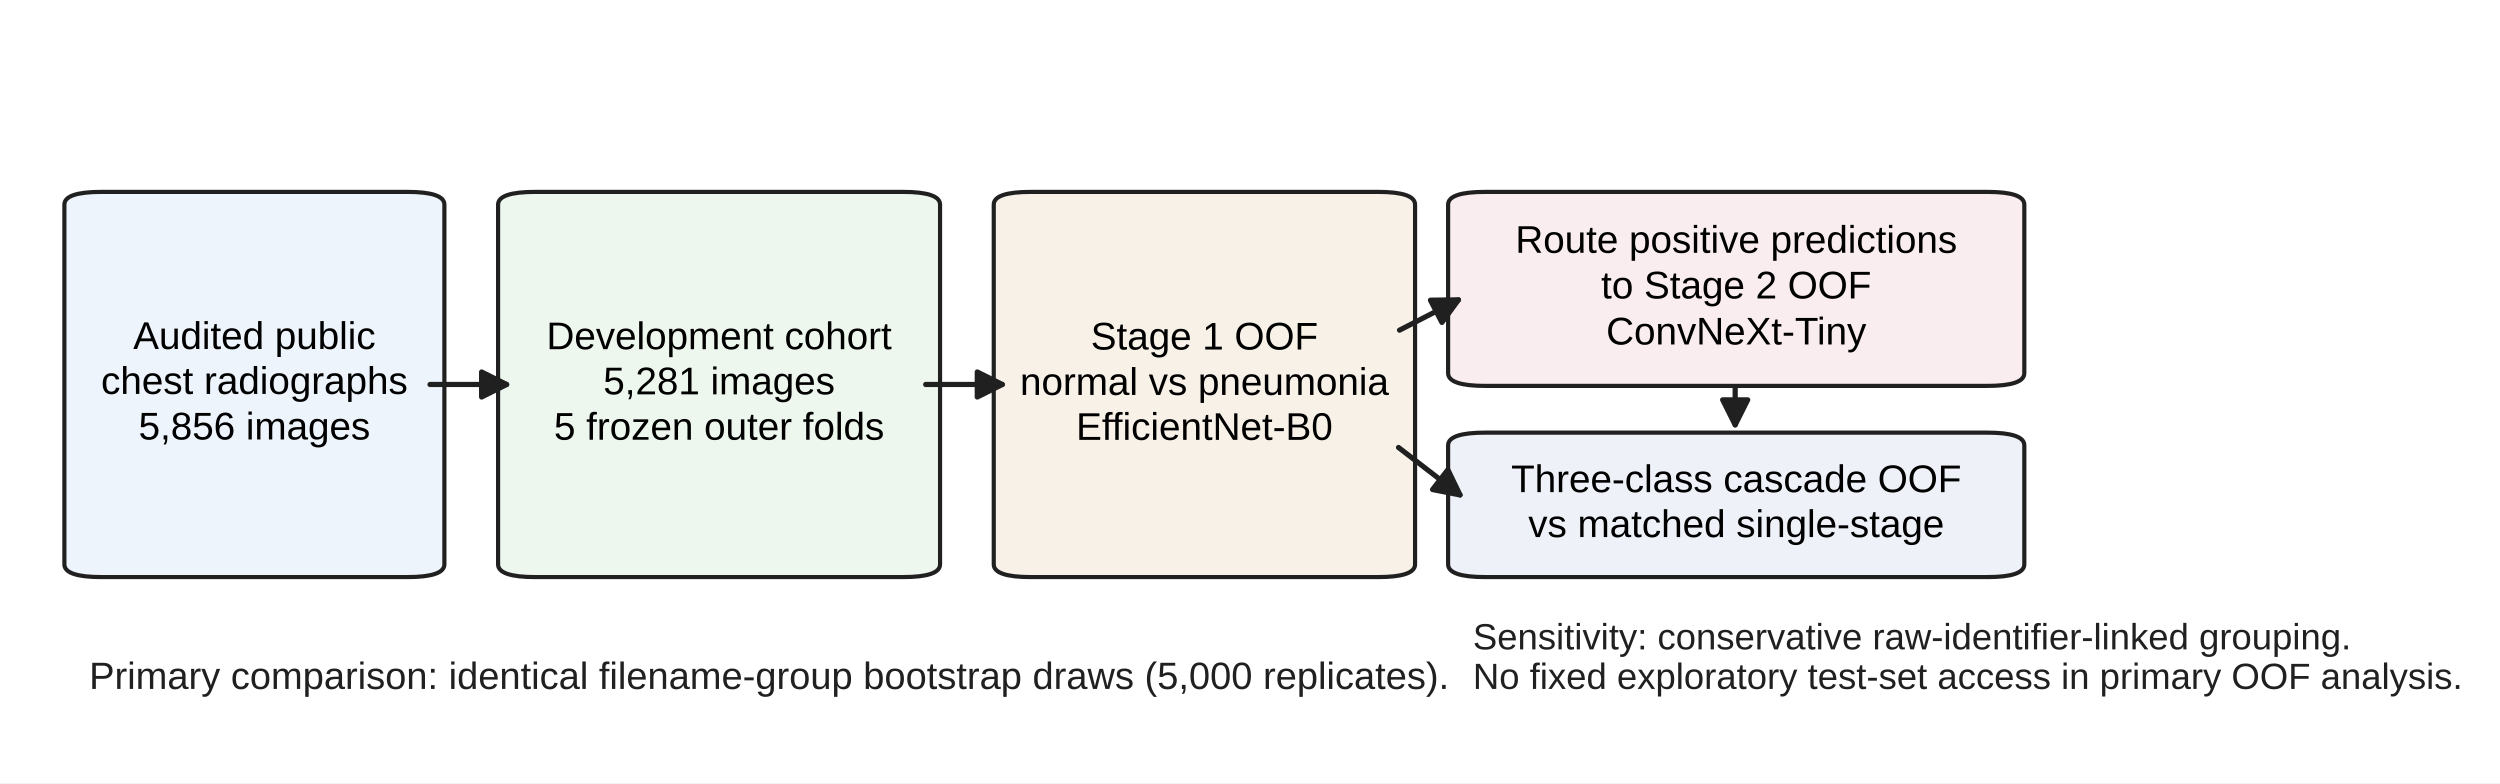
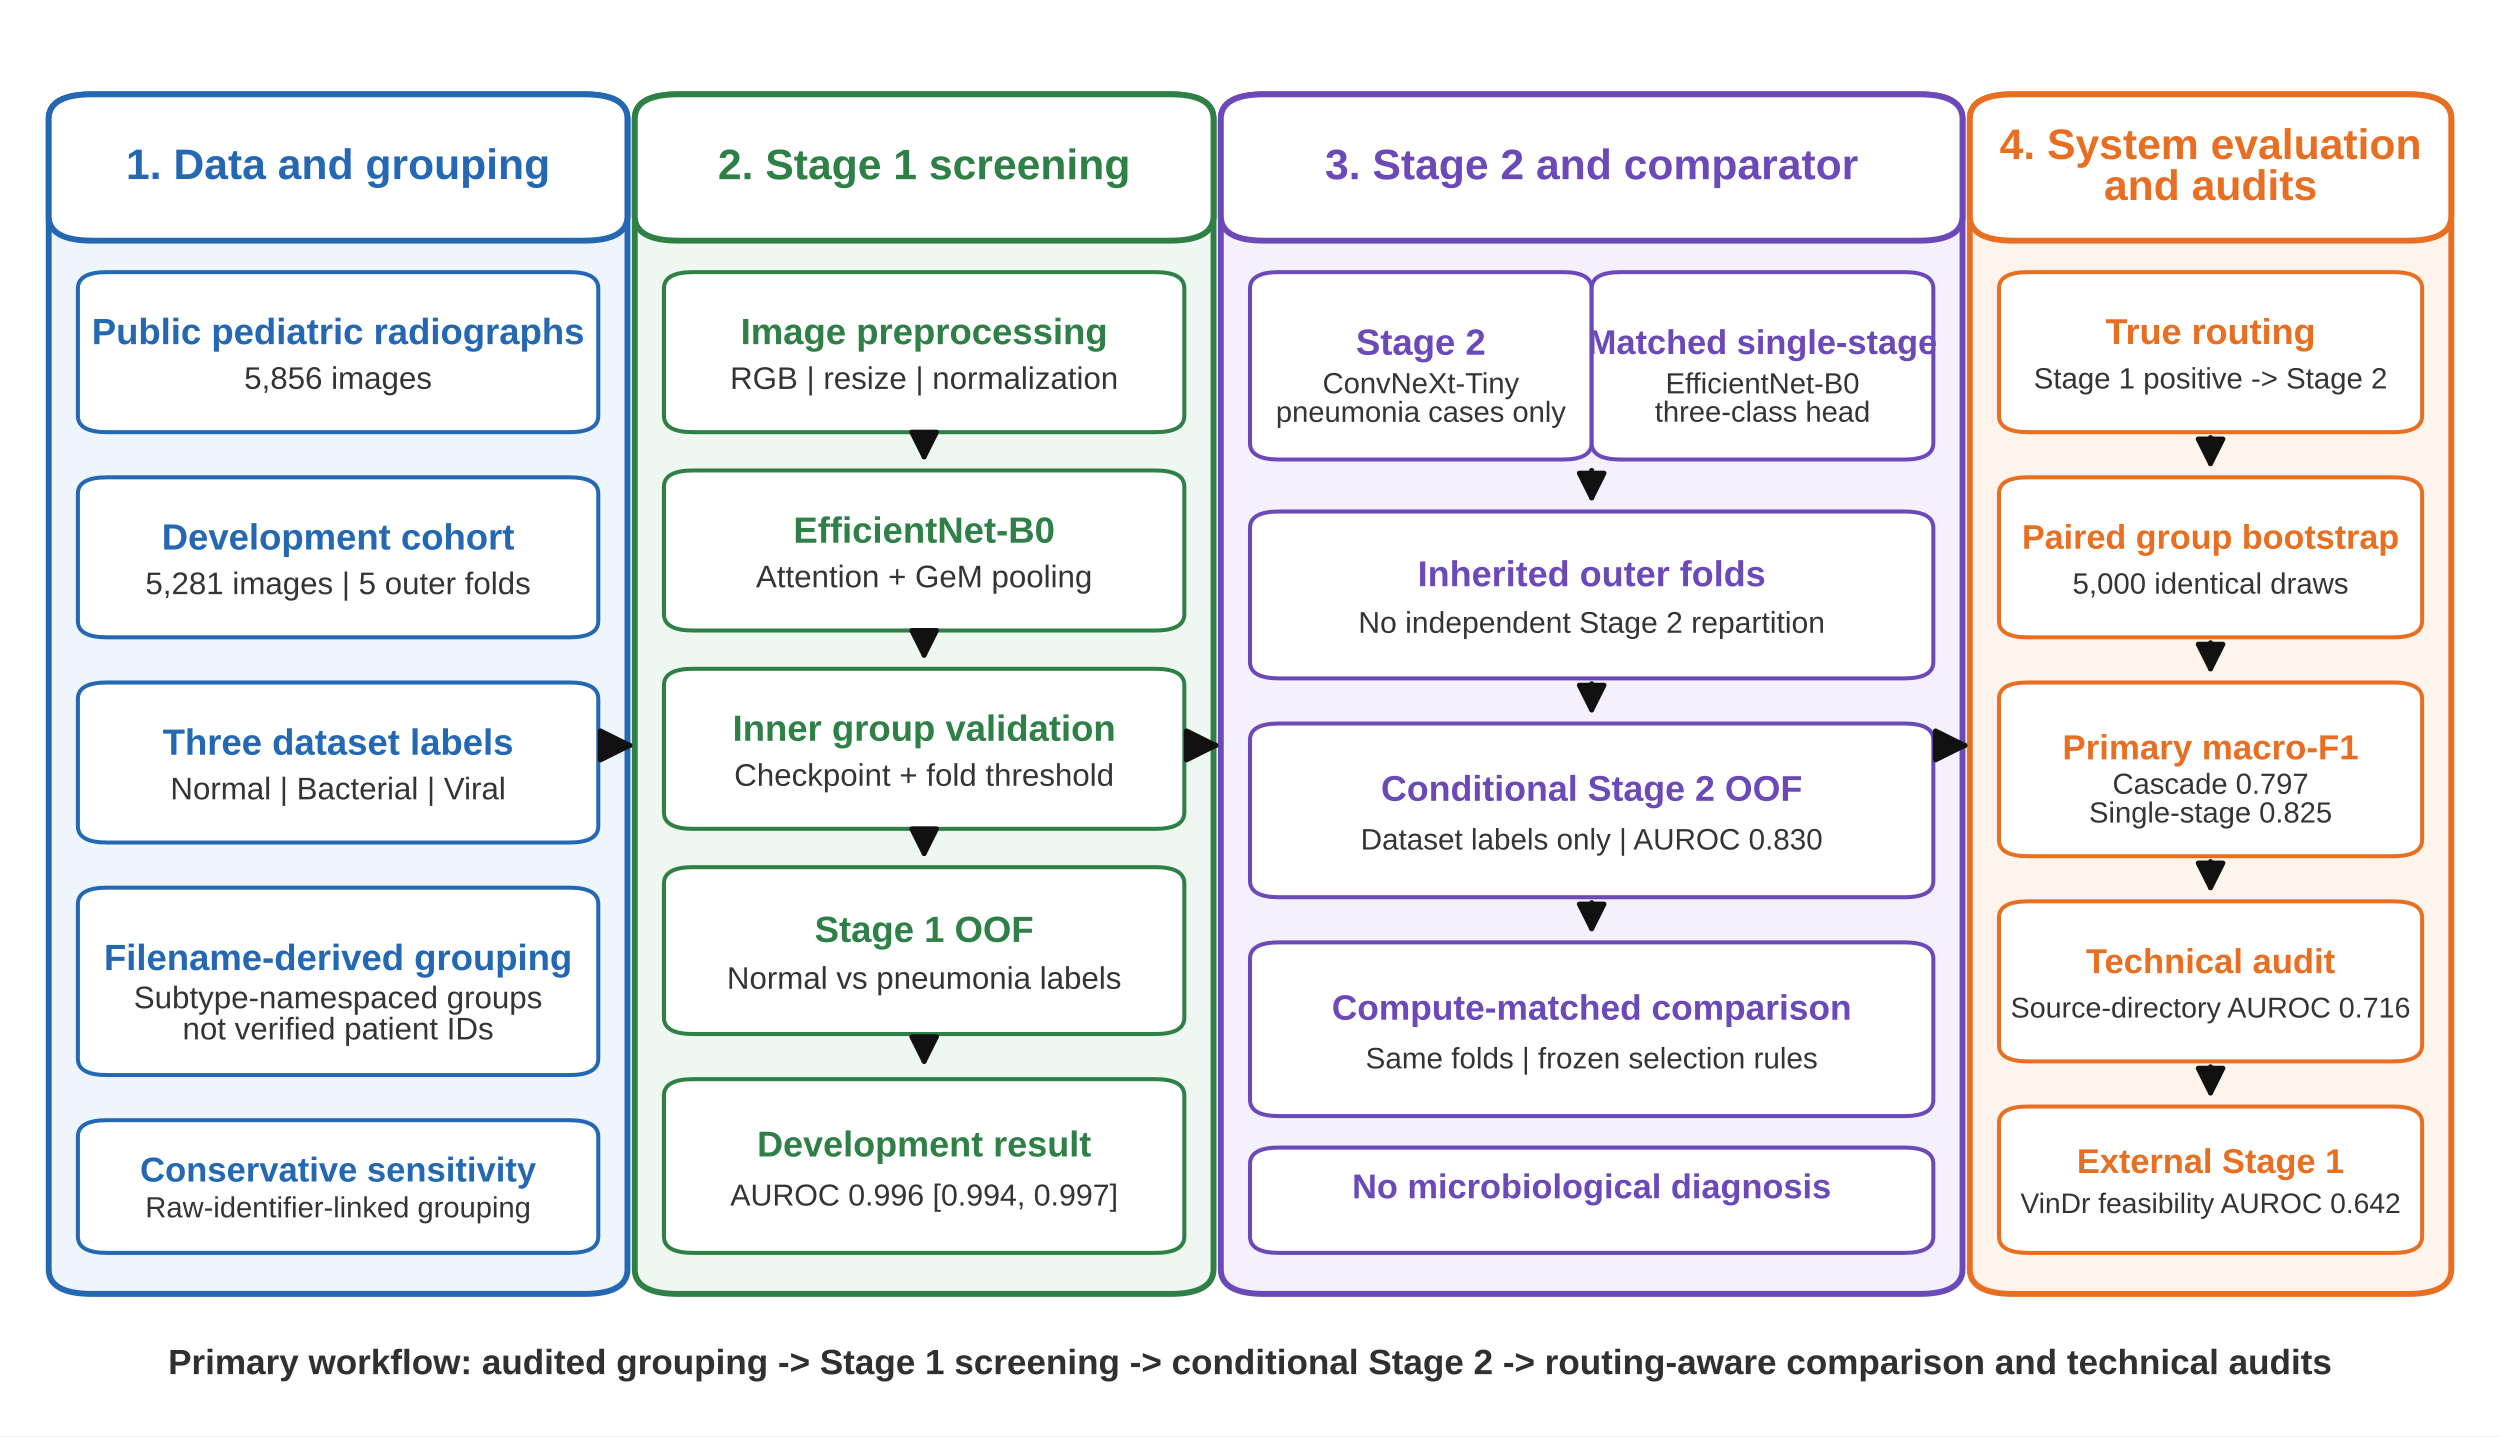
- <svg xmlns="http://www.w3.org/2000/svg" width="479.575pt" height="150.228pt" viewBox="0 0 479.575 150.228" version="1.1">
+ <svg xmlns="http://www.w3.org/2000/svg" width="527.616pt" height="303.084pt" viewBox="0 0 527.616 303.084" version="1.1">
  <defs>
    <style type="text/css">*{stroke-linejoin: round; stroke-linecap: butt}</style>
  </defs>
  <g id="figure_1">
    <g id="patch_1">
-       <path d="M 0 150.228  L 479.575 150.228  L 479.575 0  L 0 0  z " style="fill: #ffffff" />
+       <path d="M 0 303.084  L 527.616 303.084  L 527.616 0  L 0 0  z " style="fill: #ffffff" />
    </g>
    <g id="axes_1">
      <g id="patch_2">
-         <path d="M 19.482 110.701  L 78.116 110.701  Q 85.247 110.701 85.247 108.256  L 85.247 39.255  Q 85.247 36.811 78.116 36.811  L 19.482 36.811  Q 12.35 36.811 12.35 39.255  L 12.35 108.256  Q 12.35 110.701 19.482 110.701  z " clip-path="url(#pf3e16f0215)" style="fill: #edf4fb; stroke: #202020; stroke-width: 0.8; stroke-linejoin: miter" />
+         <path d="M 19.517 273.078  L 123.187 273.078  Q 132.425 273.078 132.425 267.882  L 132.425 25.098  Q 132.425 19.902 123.187 19.902  L 19.517 19.902  Q 10.279 19.902 10.279 25.098  L 10.279 267.882  Q 10.279 273.078 19.517 273.078  z " clip-path="url(#p1d12abf435)" style="fill: #eef5fc; stroke: #2468b4; stroke-width: 1.25; stroke-linejoin: miter" />
      </g>
      <g id="patch_3">
-         <path d="M 102.679 110.701  L 173.199 110.701  Q 180.331 110.701 180.331 108.256  L 180.331 39.255  Q 180.331 36.811 173.199 36.811  L 102.679 36.811  Q 95.548 36.811 95.548 39.255  L 95.548 108.256  Q 95.548 110.701 102.679 110.701  z " clip-path="url(#pf3e16f0215)" style="fill: #eef7ee; stroke: #202020; stroke-width: 0.8; stroke-linejoin: miter" />
+         <path d="M 143.202 273.078  L 246.872 273.078  Q 256.11 273.078 256.11 267.882  L 256.11 25.098  Q 256.11 19.902 246.872 19.902  L 143.202 19.902  Q 133.964 19.902 133.964 25.098  L 133.964 267.882  Q 133.964 273.078 143.202 273.078  z " clip-path="url(#p1d12abf435)" style="fill: #eef8f1; stroke: #2f8047; stroke-width: 1.25; stroke-linejoin: miter" />
      </g>
      <g id="patch_4">
-         <path d="M 197.763 110.701  L 264.321 110.701  Q 271.452 110.701 271.452 108.256  L 271.452 39.255  Q 271.452 36.811 264.321 36.811  L 197.763 36.811  Q 190.631 36.811 190.631 39.255  L 190.631 108.256  Q 190.631 110.701 197.763 110.701  z " clip-path="url(#pf3e16f0215)" style="fill: #f8f1e8; stroke: #202020; stroke-width: 0.8; stroke-linejoin: miter" />
+         <path d="M 266.887 273.078  L 404.942 273.078  Q 414.18 273.078 414.18 267.882  L 414.18 25.098  Q 414.18 19.902 404.942 19.902  L 266.887 19.902  Q 257.649 19.902 257.649 25.098  L 257.649 267.882  Q 257.649 273.078 266.887 273.078  z " clip-path="url(#p1d12abf435)" style="fill: #f4f0fc; stroke: #6c49b8; stroke-width: 1.25; stroke-linejoin: miter" />
      </g>
      <g id="patch_5">
-         <path d="M 284.922 74.027  L 381.194 74.027  Q 388.325 74.027 388.325 71.582  L 388.325 39.255  Q 388.325 36.811 381.194 36.811  L 284.922 36.811  Q 277.791 36.811 277.791 39.255  L 277.791 71.582  Q 277.791 74.027 284.922 74.027  z " clip-path="url(#pf3e16f0215)" style="fill: #f9edef; stroke: #202020; stroke-width: 0.8; stroke-linejoin: miter" />
+         <path d="M 424.958 273.078  L 508.099 273.078  Q 517.337 273.078 517.337 267.882  L 517.337 25.098  Q 517.337 19.902 508.099 19.902  L 424.958 19.902  Q 415.72 19.902 415.72 25.098  L 415.72 267.882  Q 415.72 273.078 424.958 273.078  z " clip-path="url(#p1d12abf435)" style="fill: #fff4ec; stroke: #e86f22; stroke-width: 1.25; stroke-linejoin: miter" />
      </g>
      <g id="patch_6">
-         <path d="M 284.922 110.701  L 381.194 110.701  Q 388.325 110.701 388.325 108.256  L 388.325 85.437  Q 388.325 82.992 381.194 82.992  L 284.922 82.992  Q 277.791 82.992 277.791 85.437  L 277.791 108.256  Q 277.791 110.701 284.922 110.701  z " clip-path="url(#pf3e16f0215)" style="fill: #eef1f8; stroke: #202020; stroke-width: 0.8; stroke-linejoin: miter" />
+         <path d="M 19.517 50.791  L 123.187 50.791  Q 132.425 50.791 132.425 45.595  L 132.425 25.098  Q 132.425 19.902 123.187 19.902  L 19.517 19.902  Q 10.279 19.902 10.279 25.098  L 10.279 45.595  Q 10.279 50.791 19.517 50.791  z " clip-path="url(#p1d12abf435)" style="fill: #ffffff; stroke: #2468b4; stroke-width: 1.25; stroke-linejoin: miter" />
      </g>
      <g id="patch_7">
-         <path d="M 82.491 73.756  Q 90.398 73.756 97.188 73.756  " clip-path="url(#pf3e16f0215)" style="fill: none; stroke: #202020; stroke-linecap: round" />
-         <path d="M 92.388 71.356  L 97.188 73.756  L 92.388 76.156  z " clip-path="url(#pf3e16f0215)" style="fill: #202020; stroke: #202020; stroke-linecap: round" />
+         <path d="M 143.202 50.791  L 246.872 50.791  Q 256.11 50.791 256.11 45.595  L 256.11 25.098  Q 256.11 19.902 246.872 19.902  L 143.202 19.902  Q 133.964 19.902 133.964 25.098  L 133.964 45.595  Q 133.964 50.791 143.202 50.791  z " clip-path="url(#p1d12abf435)" style="fill: #ffffff; stroke: #2f8047; stroke-width: 1.25; stroke-linejoin: miter" />
      </g>
      <g id="patch_8">
-         <path d="M 177.574 73.756  Q 185.482 73.756 192.271 73.756  " clip-path="url(#pf3e16f0215)" style="fill: none; stroke: #202020; stroke-linecap: round" />
-         <path d="M 187.471 71.356  L 192.271 73.756  L 187.471 76.156  z " clip-path="url(#pf3e16f0215)" style="fill: #202020; stroke: #202020; stroke-linecap: round" />
+         <path d="M 266.887 50.791  L 404.942 50.791  Q 414.18 50.791 414.18 45.595  L 414.18 25.098  Q 414.18 19.902 404.942 19.902  L 266.887 19.902  Q 257.649 19.902 257.649 25.098  L 257.649 45.595  Q 257.649 50.791 266.887 50.791  z " clip-path="url(#p1d12abf435)" style="fill: #ffffff; stroke: #6c49b8; stroke-width: 1.25; stroke-linejoin: miter" />
      </g>
      <g id="patch_9">
-         <path d="M 268.474 63.335  Q 274.621 60.173 279.775 57.523  " clip-path="url(#pf3e16f0215)" style="fill: none; stroke: #202020; stroke-linecap: round" />
-         <path d="M 274.409 57.584  L 279.775 57.523  L 276.604 61.852  z " clip-path="url(#pf3e16f0215)" style="fill: #202020; stroke: #202020; stroke-linecap: round" />
+         <path d="M 424.958 50.791  L 508.099 50.791  Q 517.337 50.791 517.337 45.595  L 517.337 25.098  Q 517.337 19.902 508.099 19.902  L 424.958 19.902  Q 415.72 19.902 415.72 25.098  L 415.72 45.595  Q 415.72 50.791 424.958 50.791  z " clip-path="url(#p1d12abf435)" style="fill: #ffffff; stroke: #e86f22; stroke-width: 1.25; stroke-linejoin: miter" />
+       </g>
+       <g id="text_1">
+         <text style="font-weight: 700; font-size: 9px; font-family: 'Arial', 'DejaVu Sans', 'Liberation Sans', sans-serif; text-anchor: middle; fill: #2468b4" x="71.352" y="37.778" transform="rotate(-0 71.352 37.7783)">1. Data and grouping</text>
+       </g>
+       <g id="text_2">
+         <text style="font-weight: 700; font-size: 9px; font-family: 'Arial', 'DejaVu Sans', 'Liberation Sans', sans-serif; text-anchor: middle; fill: #2f8047" x="195.037" y="37.82" transform="rotate(-0 195.0371 37.81978)">2. Stage 1 screening</text>
+       </g>
+       <g id="text_3">
+         <text style="font-weight: 700; font-size: 9px; font-family: 'Arial', 'DejaVu Sans', 'Liberation Sans', sans-serif; text-anchor: middle; fill: #6c49b8" x="335.915" y="37.82" transform="rotate(-0 335.9148 37.81978)">3. Stage 2 and comparator</text>
+       </g>
+       <g id="text_4">
+         <text style="font-weight: 700; font-size: 9px; font-family: 'Arial', 'DejaVu Sans', 'Liberation Sans', sans-serif; fill: #e86f22" transform="translate(422.0128 33.54967)">4. System evaluation</text>
+         <text style="font-weight: 700; font-size: 9px; font-family: 'Arial', 'DejaVu Sans', 'Liberation Sans', sans-serif; fill: #e86f22" transform="translate(444.0283 42.20802)">and audits</text>
      </g>
      <g id="patch_10">
-         <path d="M 268.28 85.843  Q 274.62 90.733 280.075 94.941  " clip-path="url(#pf3e16f0215)" style="fill: none; stroke: #202020; stroke-linecap: round" />
-         <path d="M 277.741 90.109  L 280.075 94.941  L 274.809 93.91  z " clip-path="url(#pf3e16f0215)" style="fill: #202020; stroke: #202020; stroke-linecap: round" />
+         <path d="M 22.596 91.207  L 120.108 91.207  Q 126.266 91.207 126.266 87.743  L 126.266 60.895  Q 126.266 57.431 120.108 57.431  L 22.596 57.431  Q 16.438 57.431 16.438 60.895  L 16.438 87.743  Q 16.438 91.207 22.596 91.207  z " clip-path="url(#p1d12abf435)" style="fill: #ffffff; stroke: #2468b4; stroke-width: 0.85; stroke-linejoin: miter" />
      </g>
      <g id="patch_11">
-         <path d="M 332.86 74.4  Q 332.86 78.51 332.86 81.502  " clip-path="url(#pf3e16f0215)" style="fill: none; stroke: #202020; stroke-linecap: round" />
-         <path d="M 335.26 76.702  L 332.86 81.502  L 330.46 76.702  z " clip-path="url(#pf3e16f0215)" style="fill: #202020; stroke: #202020; stroke-linecap: round" />
-       </g>
-       <g id="text_1">
-         <text style="font-size: 7.4px; font-family: 'Arial', 'DejaVu Sans', 'Liberation Sans', sans-serif" transform="translate(25.55596 66.94578)">Audited public</text>
-         <text style="font-size: 7.4px; font-family: 'Arial', 'DejaVu Sans', 'Liberation Sans', sans-serif" transform="translate(19.3891 75.56719)">chest radiographs</text>
-         <text style="font-size: 7.4px; font-family: 'Arial', 'DejaVu Sans', 'Liberation Sans', sans-serif" transform="translate(26.58618 84.30497)">5,856 images</text>
-       </g>
-       <g id="text_2">
-         <text style="font-size: 7.4px; font-family: 'Arial', 'DejaVu Sans', 'Liberation Sans', sans-serif" transform="translate(104.8296 66.98914)">Development cohort</text>
-         <text style="font-size: 7.4px; font-family: 'Arial', 'DejaVu Sans', 'Liberation Sans', sans-serif" transform="translate(115.7267 75.6402)">5,281 images</text>
-         <text style="font-size: 7.4px; font-family: 'Arial', 'DejaVu Sans', 'Liberation Sans', sans-serif" transform="translate(106.268 84.34833)">5 frozen outer folds</text>
-       </g>
-       <g id="text_3">
-         <text style="font-size: 7.4px; font-family: 'Arial', 'DejaVu Sans', 'Liberation Sans', sans-serif" transform="translate(209.2441 67.05138)">Stage 1 OOF</text>
-         <text style="font-size: 7.4px; font-family: 'Arial', 'DejaVu Sans', 'Liberation Sans', sans-serif" transform="translate(195.6703 75.7595)">normal vs pneumonia</text>
-         <text style="font-size: 7.4px; font-family: 'Arial', 'DejaVu Sans', 'Liberation Sans', sans-serif" transform="translate(206.4303 84.38091)">EfficientNet-B0</text>
-       </g>
-       <g id="text_4">
-         <text style="font-size: 7.4px; font-family: 'Arial', 'DejaVu Sans', 'Liberation Sans', sans-serif" transform="translate(290.6931 48.49896)">Route positive predictions</text>
-         <text style="font-size: 7.4px; font-family: 'Arial', 'DejaVu Sans', 'Liberation Sans', sans-serif" transform="translate(307.1471 57.24836)">to Stage 2 OOF</text>
-         <text style="font-size: 7.4px; font-family: 'Arial', 'DejaVu Sans', 'Liberation Sans', sans-serif" transform="translate(308.1125 66.07824)">ConvNeXt-Tiny</text>
+         <path d="M 22.596 134.51  L 120.108 134.51  Q 126.266 134.51 126.266 131.045  L 126.266 104.198  Q 126.266 100.734 120.108 100.734  L 22.596 100.734  Q 16.438 100.734 16.438 104.198  L 16.438 131.045  Q 16.438 134.51 22.596 134.51  z " clip-path="url(#p1d12abf435)" style="fill: #ffffff; stroke: #2468b4; stroke-width: 0.85; stroke-linejoin: miter" />
+       </g>
+       <g id="patch_12">
+         <path d="M 22.596 177.812  L 120.108 177.812  Q 126.266 177.812 126.266 174.348  L 126.266 147.5  Q 126.266 144.036 120.108 144.036  L 22.596 144.036  Q 16.438 144.036 16.438 147.5  L 16.438 174.348  Q 16.438 177.812 22.596 177.812  z " clip-path="url(#p1d12abf435)" style="fill: #ffffff; stroke: #2468b4; stroke-width: 0.85; stroke-linejoin: miter" />
+       </g>
+       <g id="patch_13">
+         <path d="M 22.596 226.889  L 120.108 226.889  Q 126.266 226.889 126.266 223.424  L 126.266 190.803  Q 126.266 187.339 120.108 187.339  L 22.596 187.339  Q 16.438 187.339 16.438 190.803  L 16.438 223.424  Q 16.438 226.889 22.596 226.889  z " clip-path="url(#p1d12abf435)" style="fill: #ffffff; stroke: #2468b4; stroke-width: 0.85; stroke-linejoin: miter" />
+       </g>
+       <g id="patch_14">
+         <path d="M 22.596 264.417  L 120.108 264.417  Q 126.266 264.417 126.266 260.953  L 126.266 239.879  Q 126.266 236.415 120.108 236.415  L 22.596 236.415  Q 16.438 236.415 16.438 239.879  L 16.438 260.953  Q 16.438 264.417 22.596 264.417  z " clip-path="url(#p1d12abf435)" style="fill: #ffffff; stroke: #2468b4; stroke-width: 0.85; stroke-linejoin: miter" />
+       </g>
+       <g id="patch_15">
+         <path d="M 146.282 91.207  L 243.793 91.207  Q 249.951 91.207 249.951 87.743  L 249.951 60.895  Q 249.951 57.431 243.793 57.431  L 146.282 57.431  Q 140.123 57.431 140.123 60.895  L 140.123 87.743  Q 140.123 91.207 146.282 91.207  z " clip-path="url(#p1d12abf435)" style="fill: #ffffff; stroke: #2f8047; stroke-width: 0.85; stroke-linejoin: miter" />
+       </g>
+       <g id="patch_16">
+         <path d="M 146.282 133.066  L 243.793 133.066  Q 249.951 133.066 249.951 129.602  L 249.951 102.754  Q 249.951 99.29 243.793 99.29  L 146.282 99.29  Q 140.123 99.29 140.123 102.754  L 140.123 129.602  Q 140.123 133.066 146.282 133.066  z " clip-path="url(#p1d12abf435)" style="fill: #ffffff; stroke: #2f8047; stroke-width: 0.85; stroke-linejoin: miter" />
+       </g>
+       <g id="patch_17">
+         <path d="M 146.282 174.925  L 243.793 174.925  Q 249.951 174.925 249.951 171.461  L 249.951 144.614  Q 249.951 141.149 243.793 141.149  L 146.282 141.149  Q 140.123 141.149 140.123 144.614  L 140.123 171.461  Q 140.123 174.925 146.282 174.925  z " clip-path="url(#p1d12abf435)" style="fill: #ffffff; stroke: #2f8047; stroke-width: 0.85; stroke-linejoin: miter" />
+       </g>
+       <g id="patch_18">
+         <path d="M 146.282 218.228  L 243.793 218.228  Q 249.951 218.228 249.951 214.764  L 249.951 186.473  Q 249.951 183.009 243.793 183.009  L 146.282 183.009  Q 140.123 183.009 140.123 186.473  L 140.123 214.764  Q 140.123 218.228 146.282 218.228  z " clip-path="url(#p1d12abf435)" style="fill: #ffffff; stroke: #2f8047; stroke-width: 0.85; stroke-linejoin: miter" />
+       </g>
+       <g id="patch_19">
+         <path d="M 146.282 264.417  L 243.793 264.417  Q 249.951 264.417 249.951 260.953  L 249.951 231.219  Q 249.951 227.755 243.793 227.755  L 146.282 227.755  Q 140.123 227.755 140.123 231.219  L 140.123 260.953  Q 140.123 264.417 146.282 264.417  z " clip-path="url(#p1d12abf435)" style="fill: #ffffff; stroke: #2f8047; stroke-width: 0.85; stroke-linejoin: miter" />
+       </g>
+       <g id="patch_20">
+         <path d="M 269.967 96.981  L 329.756 96.981  Q 335.915 96.981 335.915 93.517  L 335.915 60.895  Q 335.915 57.431 329.756 57.431  L 269.967 57.431  Q 263.808 57.431 263.808 60.895  L 263.808 93.517  Q 263.808 96.981 269.967 96.981  z " clip-path="url(#p1d12abf435)" style="fill: #ffffff; stroke: #6c49b8; stroke-width: 0.85; stroke-linejoin: miter" />
+       </g>
+       <g id="patch_21">
+         <path d="M 342.073 96.981  L 401.863 96.981  Q 408.022 96.981 408.022 93.517  L 408.022 60.895  Q 408.022 57.431 401.863 57.431  L 342.073 57.431  Q 335.915 57.431 335.915 60.895  L 335.915 93.517  Q 335.915 96.981 342.073 96.981  z " clip-path="url(#p1d12abf435)" style="fill: #ffffff; stroke: #6c49b8; stroke-width: 0.85; stroke-linejoin: miter" />
+       </g>
+       <g id="patch_22">
+         <path d="M 269.967 143.17  L 401.863 143.17  Q 408.022 143.17 408.022 139.706  L 408.022 111.415  Q 408.022 107.951 401.863 107.951  L 269.967 107.951  Q 263.808 107.951 263.808 111.415  L 263.808 139.706  Q 263.808 143.17 269.967 143.17  z " clip-path="url(#p1d12abf435)" style="fill: #ffffff; stroke: #6c49b8; stroke-width: 0.85; stroke-linejoin: miter" />
+       </g>
+       <g id="patch_23">
+         <path d="M 269.967 189.36  L 401.863 189.36  Q 408.022 189.36 408.022 185.895  L 408.022 156.161  Q 408.022 152.697 401.863 152.697  L 269.967 152.697  Q 263.808 152.697 263.808 156.161  L 263.808 185.895  Q 263.808 189.36 269.967 189.36  z " clip-path="url(#p1d12abf435)" style="fill: #ffffff; stroke: #6c49b8; stroke-width: 0.85; stroke-linejoin: miter" />
+       </g>
+       <g id="patch_24">
+         <path d="M 269.967 235.549  L 401.863 235.549  Q 408.022 235.549 408.022 232.085  L 408.022 202.35  Q 408.022 198.886 401.863 198.886  L 269.967 198.886  Q 263.808 198.886 263.808 202.35  L 263.808 232.085  Q 263.808 235.549 269.967 235.549  z " clip-path="url(#p1d12abf435)" style="fill: #ffffff; stroke: #6c49b8; stroke-width: 0.85; stroke-linejoin: miter" />
+       </g>
+       <g id="patch_25">
+         <path d="M 269.967 264.417  L 401.863 264.417  Q 408.022 264.417 408.022 260.953  L 408.022 245.653  Q 408.022 242.189 401.863 242.189  L 269.967 242.189  Q 263.808 242.189 263.808 245.653  L 263.808 260.953  Q 263.808 264.417 269.967 264.417  z " clip-path="url(#p1d12abf435)" style="fill: #ffffff; stroke: #6c49b8; stroke-width: 0.85; stroke-linejoin: miter" />
+       </g>
+       <g id="patch_26">
+         <path d="M 428.037 91.207  L 505.02 91.207  Q 511.178 91.207 511.178 87.743  L 511.178 60.895  Q 511.178 57.431 505.02 57.431  L 428.037 57.431  Q 421.879 57.431 421.879 60.895  L 421.879 87.743  Q 421.879 91.207 428.037 91.207  z " clip-path="url(#p1d12abf435)" style="fill: #ffffff; stroke: #e86f22; stroke-width: 0.85; stroke-linejoin: miter" />
+       </g>
+       <g id="patch_27">
+         <path d="M 428.037 134.51  L 505.02 134.51  Q 511.178 134.51 511.178 131.045  L 511.178 104.198  Q 511.178 100.734 505.02 100.734  L 428.037 100.734  Q 421.879 100.734 421.879 104.198  L 421.879 131.045  Q 421.879 134.51 428.037 134.51  z " clip-path="url(#p1d12abf435)" style="fill: #ffffff; stroke: #e86f22; stroke-width: 0.85; stroke-linejoin: miter" />
+       </g>
+       <g id="patch_28">
+         <path d="M 428.037 180.699  L 505.02 180.699  Q 511.178 180.699 511.178 177.235  L 511.178 147.5  Q 511.178 144.036 505.02 144.036  L 428.037 144.036  Q 421.879 144.036 421.879 147.5  L 421.879 177.235  Q 421.879 180.699 428.037 180.699  z " clip-path="url(#p1d12abf435)" style="fill: #ffffff; stroke: #e86f22; stroke-width: 0.85; stroke-linejoin: miter" />
+       </g>
+       <g id="patch_29">
+         <path d="M 428.037 224.002  L 505.02 224.002  Q 511.178 224.002 511.178 220.537  L 511.178 193.69  Q 511.178 190.226 505.02 190.226  L 428.037 190.226  Q 421.879 190.226 421.879 193.69  L 421.879 220.537  Q 421.879 224.002 428.037 224.002  z " clip-path="url(#p1d12abf435)" style="fill: #ffffff; stroke: #e86f22; stroke-width: 0.85; stroke-linejoin: miter" />
+       </g>
+       <g id="patch_30">
+         <path d="M 428.037 264.417  L 505.02 264.417  Q 511.178 264.417 511.178 260.953  L 511.178 236.992  Q 511.178 233.528 505.02 233.528  L 428.037 233.528  Q 421.879 233.528 421.879 236.992  L 421.879 260.953  Q 421.879 264.417 428.037 264.417  z " clip-path="url(#p1d12abf435)" style="fill: #ffffff; stroke: #e86f22; stroke-width: 0.85; stroke-linejoin: miter" />
      </g>
      <g id="text_5">
-         <text style="font-size: 7.4px; font-family: 'Arial', 'DejaVu Sans', 'Liberation Sans', sans-serif" transform="translate(289.8802 94.40543)">Three-class cascade OOF</text>
-         <text style="font-size: 7.4px; font-family: 'Arial', 'DejaVu Sans', 'Liberation Sans', sans-serif" transform="translate(293.1628 103.0268)">vs matched single-stage</text>
+         <text style="font-weight: 700; font-size: 7.7px; font-family: 'Arial', 'DejaVu Sans', 'Liberation Sans', sans-serif; text-anchor: middle; fill: #2468b4" x="71.352" y="72.627" transform="rotate(-0 71.352 72.62707)">Public pediatric radiographs</text>
      </g>
      <g id="text_6">
-         <text style="font-size: 7.3px; font-family: 'Arial', 'DejaVu Sans', 'Liberation Sans', sans-serif; text-anchor: start; fill: #202020" x="17.105" y="132.162" transform="rotate(-0 17.1045 132.1618)">Primary comparison: identical filename-group bootstrap draws (5,000 replicates).</text>
+         <text style="font-size: 6.6px; font-family: 'Arial', 'DejaVu Sans', 'Liberation Sans', sans-serif; text-anchor: middle; fill: #343434" x="71.352" y="82.059" transform="rotate(-0 71.352 82.05872)">5,856 images</text>
      </g>
      <g id="text_7">
-         <text style="font-size: 7px; font-family: 'Arial', 'DejaVu Sans', 'Liberation Sans', sans-serif; fill: #202020" transform="translate(282.5451 124.5683)">Sensitivity: conservative raw-identifier-linked grouping.</text>
-         <text style="font-size: 7px; font-family: 'Arial', 'DejaVu Sans', 'Liberation Sans', sans-serif; fill: #202020" transform="translate(282.5451 132.1618)">No fixed exploratory test-set access in primary OOF analysis.</text>
+         <text style="font-weight: 700; font-size: 7.7px; font-family: 'Arial', 'DejaVu Sans', 'Liberation Sans', sans-serif; text-anchor: middle; fill: #2468b4" x="71.352" y="115.98" transform="rotate(-0 71.352 115.9802)">Development cohort</text>
+       </g>
+       <g id="text_8">
+         <text style="font-size: 6.6px; font-family: 'Arial', 'DejaVu Sans', 'Liberation Sans', sans-serif; text-anchor: middle; fill: #343434" x="71.352" y="125.392" transform="rotate(-0 71.352 125.3917)">5,281 images | 5 outer folds</text>
+       </g>
+       <g id="text_9">
+         <text style="font-weight: 700; font-size: 7.7px; font-family: 'Arial', 'DejaVu Sans', 'Liberation Sans', sans-serif; text-anchor: middle; fill: #2468b4" x="71.352" y="159.283" transform="rotate(-0 71.352 159.2828)">Three dataset labels</text>
+       </g>
+       <g id="text_10">
+         <text style="font-size: 6.6px; font-family: 'Arial', 'DejaVu Sans', 'Liberation Sans', sans-serif; text-anchor: middle; fill: #343434" x="71.352" y="168.694" transform="rotate(-0 71.352 168.6943)">Normal | Bacterial | Viral</text>
+       </g>
+       <g id="text_11">
+         <text style="font-weight: 700; font-size: 7.7px; font-family: 'Arial', 'DejaVu Sans', 'Liberation Sans', sans-serif; text-anchor: middle; fill: #2468b4" x="71.352" y="204.729" transform="rotate(-0 71.352 204.7289)">Filename-derived grouping</text>
+       </g>
+       <g id="text_12">
+         <text style="font-size: 6.6px; font-family: 'Arial', 'DejaVu Sans', 'Liberation Sans', sans-serif; fill: #343434" transform="translate(28.2442 212.7882)">Subtype-namespaced groups</text>
+         <text style="font-size: 6.6px; font-family: 'Arial', 'DejaVu Sans', 'Liberation Sans', sans-serif; fill: #343434" transform="translate(38.52009 219.3662)">not verified patient IDs</text>
+       </g>
+       <g id="text_13">
+         <text style="font-weight: 700; font-size: 7.3px; font-family: 'Arial', 'DejaVu Sans', 'Liberation Sans', sans-serif; text-anchor: middle; fill: #2468b4" x="71.352" y="249.361" transform="rotate(-0 71.352 249.3606)">Conservative sensitivity</text>
+       </g>
+       <g id="text_14">
+         <text style="font-size: 6.15px; font-family: 'Arial', 'DejaVu Sans', 'Liberation Sans', sans-serif; text-anchor: middle; fill: #343434" x="71.352" y="256.915" transform="rotate(-0 71.352 256.9152)">Raw-identifier-linked grouping</text>
+       </g>
+       <g id="text_15">
+         <text style="font-weight: 700; font-size: 7.7px; font-family: 'Arial', 'DejaVu Sans', 'Liberation Sans', sans-serif; text-anchor: middle; fill: #2f8047" x="195.037" y="72.627" transform="rotate(-0 195.0371 72.62707)">Image preprocessing</text>
+       </g>
+       <g id="text_16">
+         <text style="font-size: 6.6px; font-family: 'Arial', 'DejaVu Sans', 'Liberation Sans', sans-serif; text-anchor: middle; fill: #343434" x="195.037" y="82.089" transform="rotate(-0 195.0371 82.08914)">RGB | resize | normalization</text>
+       </g>
+       <g id="text_17">
+         <text style="font-weight: 700; font-size: 7.7px; font-family: 'Arial', 'DejaVu Sans', 'Liberation Sans', sans-serif; text-anchor: middle; fill: #2f8047" x="195.037" y="114.537" transform="rotate(-0 195.0371 114.5368)">EfficientNet-B0</text>
+       </g>
+       <g id="text_18">
+         <text style="font-size: 6.6px; font-family: 'Arial', 'DejaVu Sans', 'Liberation Sans', sans-serif; text-anchor: middle; fill: #343434" x="195.037" y="123.948" transform="rotate(-0 195.0371 123.9483)">Attention + GeM pooling</text>
+       </g>
+       <g id="text_19">
+         <text style="font-weight: 700; font-size: 7.7px; font-family: 'Arial', 'DejaVu Sans', 'Liberation Sans', sans-serif; text-anchor: middle; fill: #2f8047" x="195.037" y="156.345" transform="rotate(-0 195.0371 156.3454)">Inner group validation</text>
+       </g>
+       <g id="text_20">
+         <text style="font-size: 6.6px; font-family: 'Arial', 'DejaVu Sans', 'Liberation Sans', sans-serif; text-anchor: middle; fill: #343434" x="195.037" y="165.846" transform="rotate(-0 195.0371 165.8462)">Checkpoint + fold threshold</text>
+       </g>
+       <g id="text_21">
+         <text style="font-weight: 700; font-size: 7.7px; font-family: 'Arial', 'DejaVu Sans', 'Liberation Sans', sans-serif; text-anchor: middle; fill: #2f8047" x="195.037" y="198.8" transform="rotate(-0 195.0371 198.8)">Stage 1 OOF</text>
+       </g>
+       <g id="text_22">
+         <text style="font-size: 6.6px; font-family: 'Arial', 'DejaVu Sans', 'Liberation Sans', sans-serif; text-anchor: middle; fill: #343434" x="195.037" y="208.676" transform="rotate(-0 195.0371 208.6755)">Normal vs pneumonia labels</text>
+       </g>
+       <g id="text_23">
+         <text style="font-weight: 700; font-size: 7.6px; font-family: 'Arial', 'DejaVu Sans', 'Liberation Sans', sans-serif; text-anchor: middle; fill: #2f8047" x="195.037" y="244.072" transform="rotate(-0 195.0371 244.0722)">Development result</text>
+       </g>
+       <g id="text_24">
+         <text style="font-size: 6.4px; font-family: 'Arial', 'DejaVu Sans', 'Liberation Sans', sans-serif; text-anchor: middle; fill: #343434" x="195.037" y="254.421" transform="rotate(-0 195.0371 254.4212)">AUROC 0.996 [0.994, 0.997]</text>
+       </g>
+       <g id="text_25">
+         <text style="font-weight: 700; font-size: 7.7px; font-family: 'Arial', 'DejaVu Sans', 'Liberation Sans', sans-serif; text-anchor: middle; fill: #6c49b8" x="299.861" y="74.868" transform="rotate(-0 299.8614 74.86799)">Stage 2</text>
+       </g>
+       <g id="text_26">
+         <text style="font-size: 6.15px; font-family: 'Arial', 'DejaVu Sans', 'Liberation Sans', sans-serif; fill: #343434" transform="translate(279.1297 82.98998)">ConvNeXt-Tiny</text>
+         <text style="font-size: 6.15px; font-family: 'Arial', 'DejaVu Sans', 'Liberation Sans', sans-serif; fill: #343434" transform="translate(269.2652 89.03858)">pneumonia cases only</text>
+       </g>
+       <g id="text_27">
+         <text style="font-weight: 700; font-size: 7.25px; font-family: 'Arial', 'DejaVu Sans', 'Liberation Sans', sans-serif; text-anchor: middle; fill: #6c49b8" x="371.968" y="74.707" transform="rotate(-0 371.9683 74.70737)">Matched single-stage</text>
+       </g>
+       <g id="text_28">
+         <text style="font-size: 6.15px; font-family: 'Arial', 'DejaVu Sans', 'Liberation Sans', sans-serif; fill: #343434" transform="translate(351.5142 83.02457)">EfficientNet-B0</text>
+         <text style="font-size: 6.15px; font-family: 'Arial', 'DejaVu Sans', 'Liberation Sans', sans-serif; fill: #343434" transform="translate(349.2363 89.00111)">three-class head</text>
+       </g>
+       <g id="text_29">
+         <text style="font-weight: 700; font-size: 7.6px; font-family: 'Arial', 'DejaVu Sans', 'Liberation Sans', sans-serif; text-anchor: middle; fill: #6c49b8" x="335.915" y="123.72" transform="rotate(-0 335.9148 123.7199)">Inherited outer folds</text>
+       </g>
+       <g id="text_30">
+         <text style="font-size: 6.35px; font-family: 'Arial', 'DejaVu Sans', 'Liberation Sans', sans-serif; text-anchor: middle; fill: #343434" x="335.915" y="133.555" transform="rotate(-0 335.9148 133.5546)">No independent Stage 2 repartition</text>
+       </g>
+       <g id="text_31">
+         <text style="font-weight: 700; font-size: 7.55px; font-family: 'Arial', 'DejaVu Sans', 'Liberation Sans', sans-serif; text-anchor: middle; fill: #6c49b8" x="335.915" y="168.998" transform="rotate(-0 335.9148 168.9979)">Conditional Stage 2 OOF</text>
+       </g>
+       <g id="text_32">
+         <text style="font-size: 6.25px; font-family: 'Arial', 'DejaVu Sans', 'Liberation Sans', sans-serif; text-anchor: middle; fill: #343434" x="335.915" y="179.287" transform="rotate(-0 335.9148 179.287)">Dataset labels only | AUROC 0.830</text>
+       </g>
+       <g id="text_33">
+         <text style="font-weight: 700; font-size: 7.45px; font-family: 'Arial', 'DejaVu Sans', 'Liberation Sans', sans-serif; text-anchor: middle; fill: #6c49b8" x="335.915" y="215.21" transform="rotate(-0 335.9148 215.2103)">Compute-matched comparison</text>
+       </g>
+       <g id="text_34">
+         <text style="font-size: 6.25px; font-family: 'Arial', 'DejaVu Sans', 'Liberation Sans', sans-serif; text-anchor: middle; fill: #343434" x="335.915" y="225.475" transform="rotate(-0 335.9148 225.4745)">Same folds | frozen selection rules</text>
+       </g>
+       <g id="text_35">
+         <text style="font-weight: 700; font-size: 7.25px; font-family: 'Arial', 'DejaVu Sans', 'Liberation Sans', sans-serif; text-anchor: middle; fill: #6c49b8" x="335.915" y="252.883" transform="rotate(-0 335.9148 252.8831)">No microbiological diagnosis</text>
+       </g>
+       <g id="text_36">
+         <text style="font-weight: 700; font-size: 7.6px; font-family: 'Arial', 'DejaVu Sans', 'Liberation Sans', sans-serif; text-anchor: middle; fill: #e86f22" x="466.528" y="72.602" transform="rotate(-0 466.5283 72.6018)">True routing</text>
+       </g>
+       <g id="text_37">
+         <text style="font-size: 6.2px; font-family: 'Arial', 'DejaVu Sans', 'Liberation Sans', sans-serif; text-anchor: middle; fill: #343434" x="466.528" y="81.986" transform="rotate(-0 466.5283 81.98564)">Stage 1 positive -&gt; Stage 2</text>
+       </g>
+       <g id="text_38">
+         <text style="font-weight: 700; font-size: 7.2px; font-family: 'Arial', 'DejaVu Sans', 'Liberation Sans', sans-serif; text-anchor: middle; fill: #e86f22" x="466.528" y="115.803" transform="rotate(-0 466.5283 115.8033)">Paired group bootstrap</text>
+       </g>
+       <g id="text_39">
+         <text style="font-size: 6.2px; font-family: 'Arial', 'DejaVu Sans', 'Liberation Sans', sans-serif; text-anchor: middle; fill: #343434" x="466.528" y="125.287" transform="rotate(-0 466.5283 125.2868)">5,000 identical draws</text>
+       </g>
+       <g id="text_40">
+         <text style="font-weight: 700; font-size: 7.35px; font-family: 'Arial', 'DejaVu Sans', 'Liberation Sans', sans-serif; text-anchor: middle; fill: #e86f22" x="466.528" y="160.252" transform="rotate(-0 466.5283 160.2517)">Primary macro-F1</text>
+       </g>
+       <g id="text_41">
+         <text style="font-size: 6.15px; font-family: 'Arial', 'DejaVu Sans', 'Liberation Sans', sans-serif; fill: #343434" transform="translate(445.8441 167.5325)">Cascade 0.797</text>
+         <text style="font-size: 6.15px; font-family: 'Arial', 'DejaVu Sans', 'Liberation Sans', sans-serif; fill: #343434" transform="translate(440.8867 173.59)">Single-stage 0.825</text>
+       </g>
+       <g id="text_42">
+         <text style="font-weight: 700; font-size: 7.3px; font-family: 'Arial', 'DejaVu Sans', 'Liberation Sans', sans-serif; text-anchor: middle; fill: #e86f22" x="466.528" y="205.369" transform="rotate(-0 466.5283 205.3685)">Technical audit</text>
+       </g>
+       <g id="text_43">
+         <text style="font-size: 6.05px; font-family: 'Arial', 'DejaVu Sans', 'Liberation Sans', sans-serif; text-anchor: middle; fill: #343434" x="466.528" y="214.743" transform="rotate(-0 466.5283 214.7434)">Source-directory AUROC 0.716</text>
+       </g>
+       <g id="text_44">
+         <text style="font-weight: 700; font-size: 7.25px; font-family: 'Arial', 'DejaVu Sans', 'Liberation Sans', sans-serif; text-anchor: middle; fill: #e86f22" x="466.528" y="247.558" transform="rotate(-0 466.5283 247.5578)">External Stage 1</text>
+       </g>
+       <g id="text_45">
+         <text style="font-size: 5.95px; font-family: 'Arial', 'DejaVu Sans', 'Liberation Sans', sans-serif; text-anchor: middle; fill: #343434" x="466.528" y="255.999" transform="rotate(-0 466.5283 255.9993)">VinDr feasibility AUROC 0.642</text>
+       </g>
+       <g id="text_46">
+         <text style="font-weight: 700; font-size: 7.4px; font-family: 'Arial', 'DejaVu Sans', 'Liberation Sans', sans-serif; text-anchor: middle; fill: #303030" x="263.808" y="290.004" transform="rotate(-0 263.808 290.0043)">Primary workflow: audited grouping -&gt; Stage 1 screening -&gt; conditional Stage 2 -&gt; routing-aware comparison and technical audits</text>
+       </g>
+       <g id="patch_31">
+         <path d="M 195.037 92.339  Q 195.037 94.96 195.037 96.408  " clip-path="url(#p1d12abf435)" style="fill: none; stroke: #111111; stroke-width: 1.05; stroke-linecap: round" />
+         <path d="M 197.637 91.208  L 195.037 96.408  L 192.437 91.208  z " clip-path="url(#p1d12abf435)" style="fill: #111111; stroke: #111111; stroke-width: 1.05; stroke-linecap: round" />
+       </g>
+       <g id="patch_32">
+         <path d="M 195.037 134.198  Q 195.037 136.82 195.037 138.267  " clip-path="url(#p1d12abf435)" style="fill: none; stroke: #111111; stroke-width: 1.05; stroke-linecap: round" />
+         <path d="M 197.637 133.067  L 195.037 138.267  L 192.437 133.067  z " clip-path="url(#p1d12abf435)" style="fill: #111111; stroke: #111111; stroke-width: 1.05; stroke-linecap: round" />
+       </g>
+       <g id="patch_33">
+         <path d="M 195.037 176.058  Q 195.037 178.679 195.037 180.126  " clip-path="url(#p1d12abf435)" style="fill: none; stroke: #111111; stroke-width: 1.05; stroke-linecap: round" />
+         <path d="M 197.637 174.926  L 195.037 180.126  L 192.437 174.926  z " clip-path="url(#p1d12abf435)" style="fill: #111111; stroke: #111111; stroke-width: 1.05; stroke-linecap: round" />
+       </g>
+       <g id="patch_34">
+         <path d="M 195.037 219.36  Q 195.037 222.267 195.037 223.999  " clip-path="url(#p1d12abf435)" style="fill: none; stroke: #111111; stroke-width: 1.05; stroke-linecap: round" />
+         <path d="M 197.637 218.799  L 195.037 223.999  L 192.437 218.799  z " clip-path="url(#p1d12abf435)" style="fill: #111111; stroke: #111111; stroke-width: 1.05; stroke-linecap: round" />
+       </g>
+       <g id="patch_35">
+         <path d="M 335.915 99.27  Q 335.915 102.754 335.915 105.064  " clip-path="url(#p1d12abf435)" style="fill: none; stroke: #111111; stroke-width: 1.05; stroke-linecap: round" />
+         <path d="M 338.515 99.864  L 335.915 105.064  L 333.315 99.864  z " clip-path="url(#p1d12abf435)" style="fill: #111111; stroke: #111111; stroke-width: 1.05; stroke-linecap: round" />
+       </g>
+       <g id="patch_36">
+         <path d="M 335.915 144.304  Q 335.915 147.647 335.915 149.815  " clip-path="url(#p1d12abf435)" style="fill: none; stroke: #111111; stroke-width: 1.05; stroke-linecap: round" />
+         <path d="M 338.515 144.615  L 335.915 149.815  L 333.315 144.615  z " clip-path="url(#p1d12abf435)" style="fill: #111111; stroke: #111111; stroke-width: 1.05; stroke-linecap: round" />
+       </g>
+       <g id="patch_37">
+         <path d="M 335.915 190.494  Q 335.915 193.836 335.915 196.004  " clip-path="url(#p1d12abf435)" style="fill: none; stroke: #111111; stroke-width: 1.05; stroke-linecap: round" />
+         <path d="M 338.515 190.804  L 335.915 196.004  L 333.315 190.804  z " clip-path="url(#p1d12abf435)" style="fill: #111111; stroke: #111111; stroke-width: 1.05; stroke-linecap: round" />
+       </g>
+       <g id="patch_38">
+         <path d="M 466.528 92.341  Q 466.528 95.683 466.528 97.852  " clip-path="url(#p1d12abf435)" style="fill: none; stroke: #111111; stroke-width: 1.05; stroke-linecap: round" />
+         <path d="M 469.128 92.652  L 466.528 97.852  L 463.928 92.652  z " clip-path="url(#p1d12abf435)" style="fill: #111111; stroke: #111111; stroke-width: 1.05; stroke-linecap: round" />
+       </g>
+       <g id="patch_39">
+         <path d="M 466.528 135.644  Q 466.528 138.986 466.528 141.154  " clip-path="url(#p1d12abf435)" style="fill: none; stroke: #111111; stroke-width: 1.05; stroke-linecap: round" />
+         <path d="M 469.128 135.954  L 466.528 141.154  L 463.928 135.954  z " clip-path="url(#p1d12abf435)" style="fill: #111111; stroke: #111111; stroke-width: 1.05; stroke-linecap: round" />
+       </g>
+       <g id="patch_40">
+         <path d="M 466.528 181.833  Q 466.528 185.176 466.528 187.344  " clip-path="url(#p1d12abf435)" style="fill: none; stroke: #111111; stroke-width: 1.05; stroke-linecap: round" />
+         <path d="M 469.128 182.144  L 466.528 187.344  L 463.928 182.144  z " clip-path="url(#p1d12abf435)" style="fill: #111111; stroke: #111111; stroke-width: 1.05; stroke-linecap: round" />
+       </g>
+       <g id="patch_41">
+         <path d="M 466.528 225.136  Q 466.528 228.478 466.528 230.647  " clip-path="url(#p1d12abf435)" style="fill: none; stroke: #111111; stroke-width: 1.05; stroke-linecap: round" />
+         <path d="M 469.128 225.447  L 466.528 230.647  L 463.928 225.447  z " clip-path="url(#p1d12abf435)" style="fill: #111111; stroke: #111111; stroke-width: 1.05; stroke-linecap: round" />
+       </g>
+       <g id="patch_42">
+         <path d="M 132.37 157.316  Q 133.195 157.316 132.734 157.316  " clip-path="url(#p1d12abf435)" style="fill: none; stroke: #111111; stroke-width: 1.15; stroke-linecap: round" />
+         <path d="M 126.734 154.316  L 132.734 157.316  L 126.734 160.316  z " clip-path="url(#p1d12abf435)" style="fill: #111111; stroke: #111111; stroke-width: 1.15; stroke-linecap: round" />
+       </g>
+       <g id="patch_43">
+         <path d="M 256.055 157.316  Q 256.88 157.316 256.419 157.316  " clip-path="url(#p1d12abf435)" style="fill: none; stroke: #111111; stroke-width: 1.15; stroke-linecap: round" />
+         <path d="M 250.419 154.316  L 256.419 157.316  L 250.419 160.316  z " clip-path="url(#p1d12abf435)" style="fill: #111111; stroke: #111111; stroke-width: 1.15; stroke-linecap: round" />
+       </g>
+       <g id="patch_44">
+         <path d="M 414.126 157.316  Q 414.95 157.316 414.489 157.316  " clip-path="url(#p1d12abf435)" style="fill: none; stroke: #111111; stroke-width: 1.15; stroke-linecap: round" />
+         <path d="M 408.489 154.316  L 414.489 157.316  L 408.489 160.316  z " clip-path="url(#p1d12abf435)" style="fill: #111111; stroke: #111111; stroke-width: 1.15; stroke-linecap: round" />
      </g>
    </g>
  </g>
  <defs>
-     <clipPath id="pf3e16f0215">
-       <rect x="7.2" y="7.2" width="396.18" height="135.828" />
+     <clipPath id="p1d12abf435">
+       <rect x="7.2" y="7.2" width="513.216" height="288.684" />
    </clipPath>
  </defs>
</svg>
